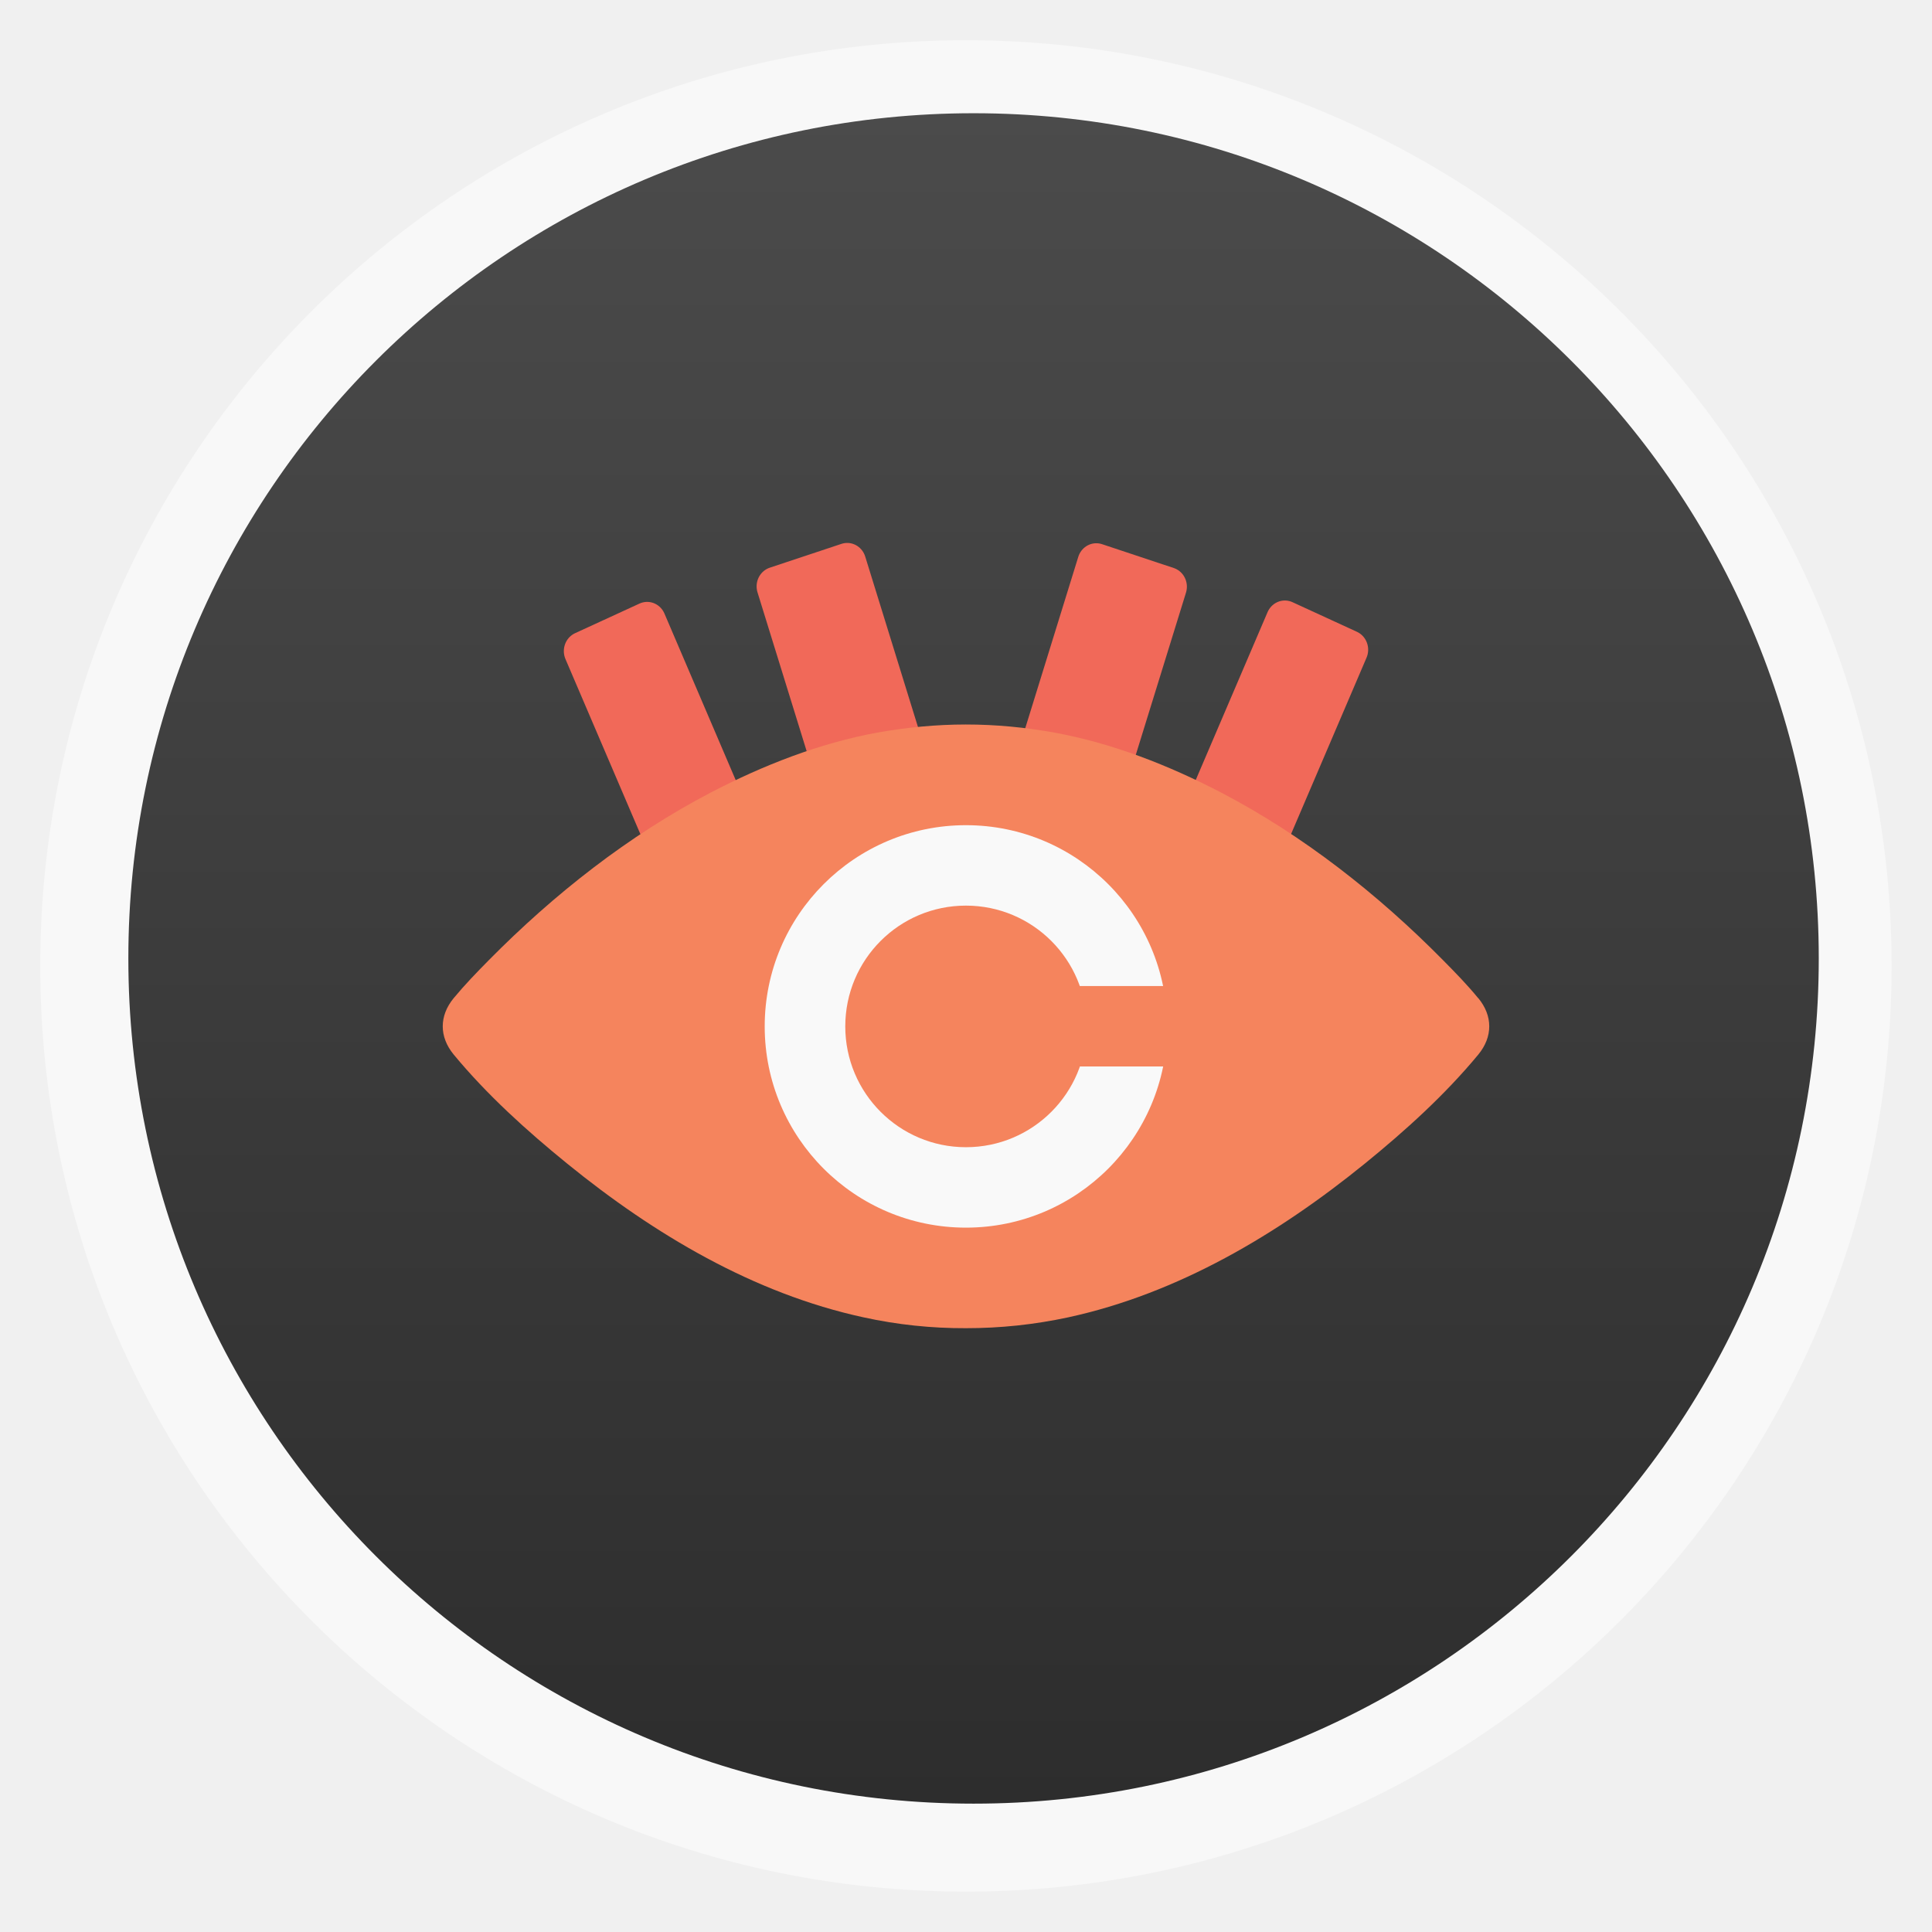
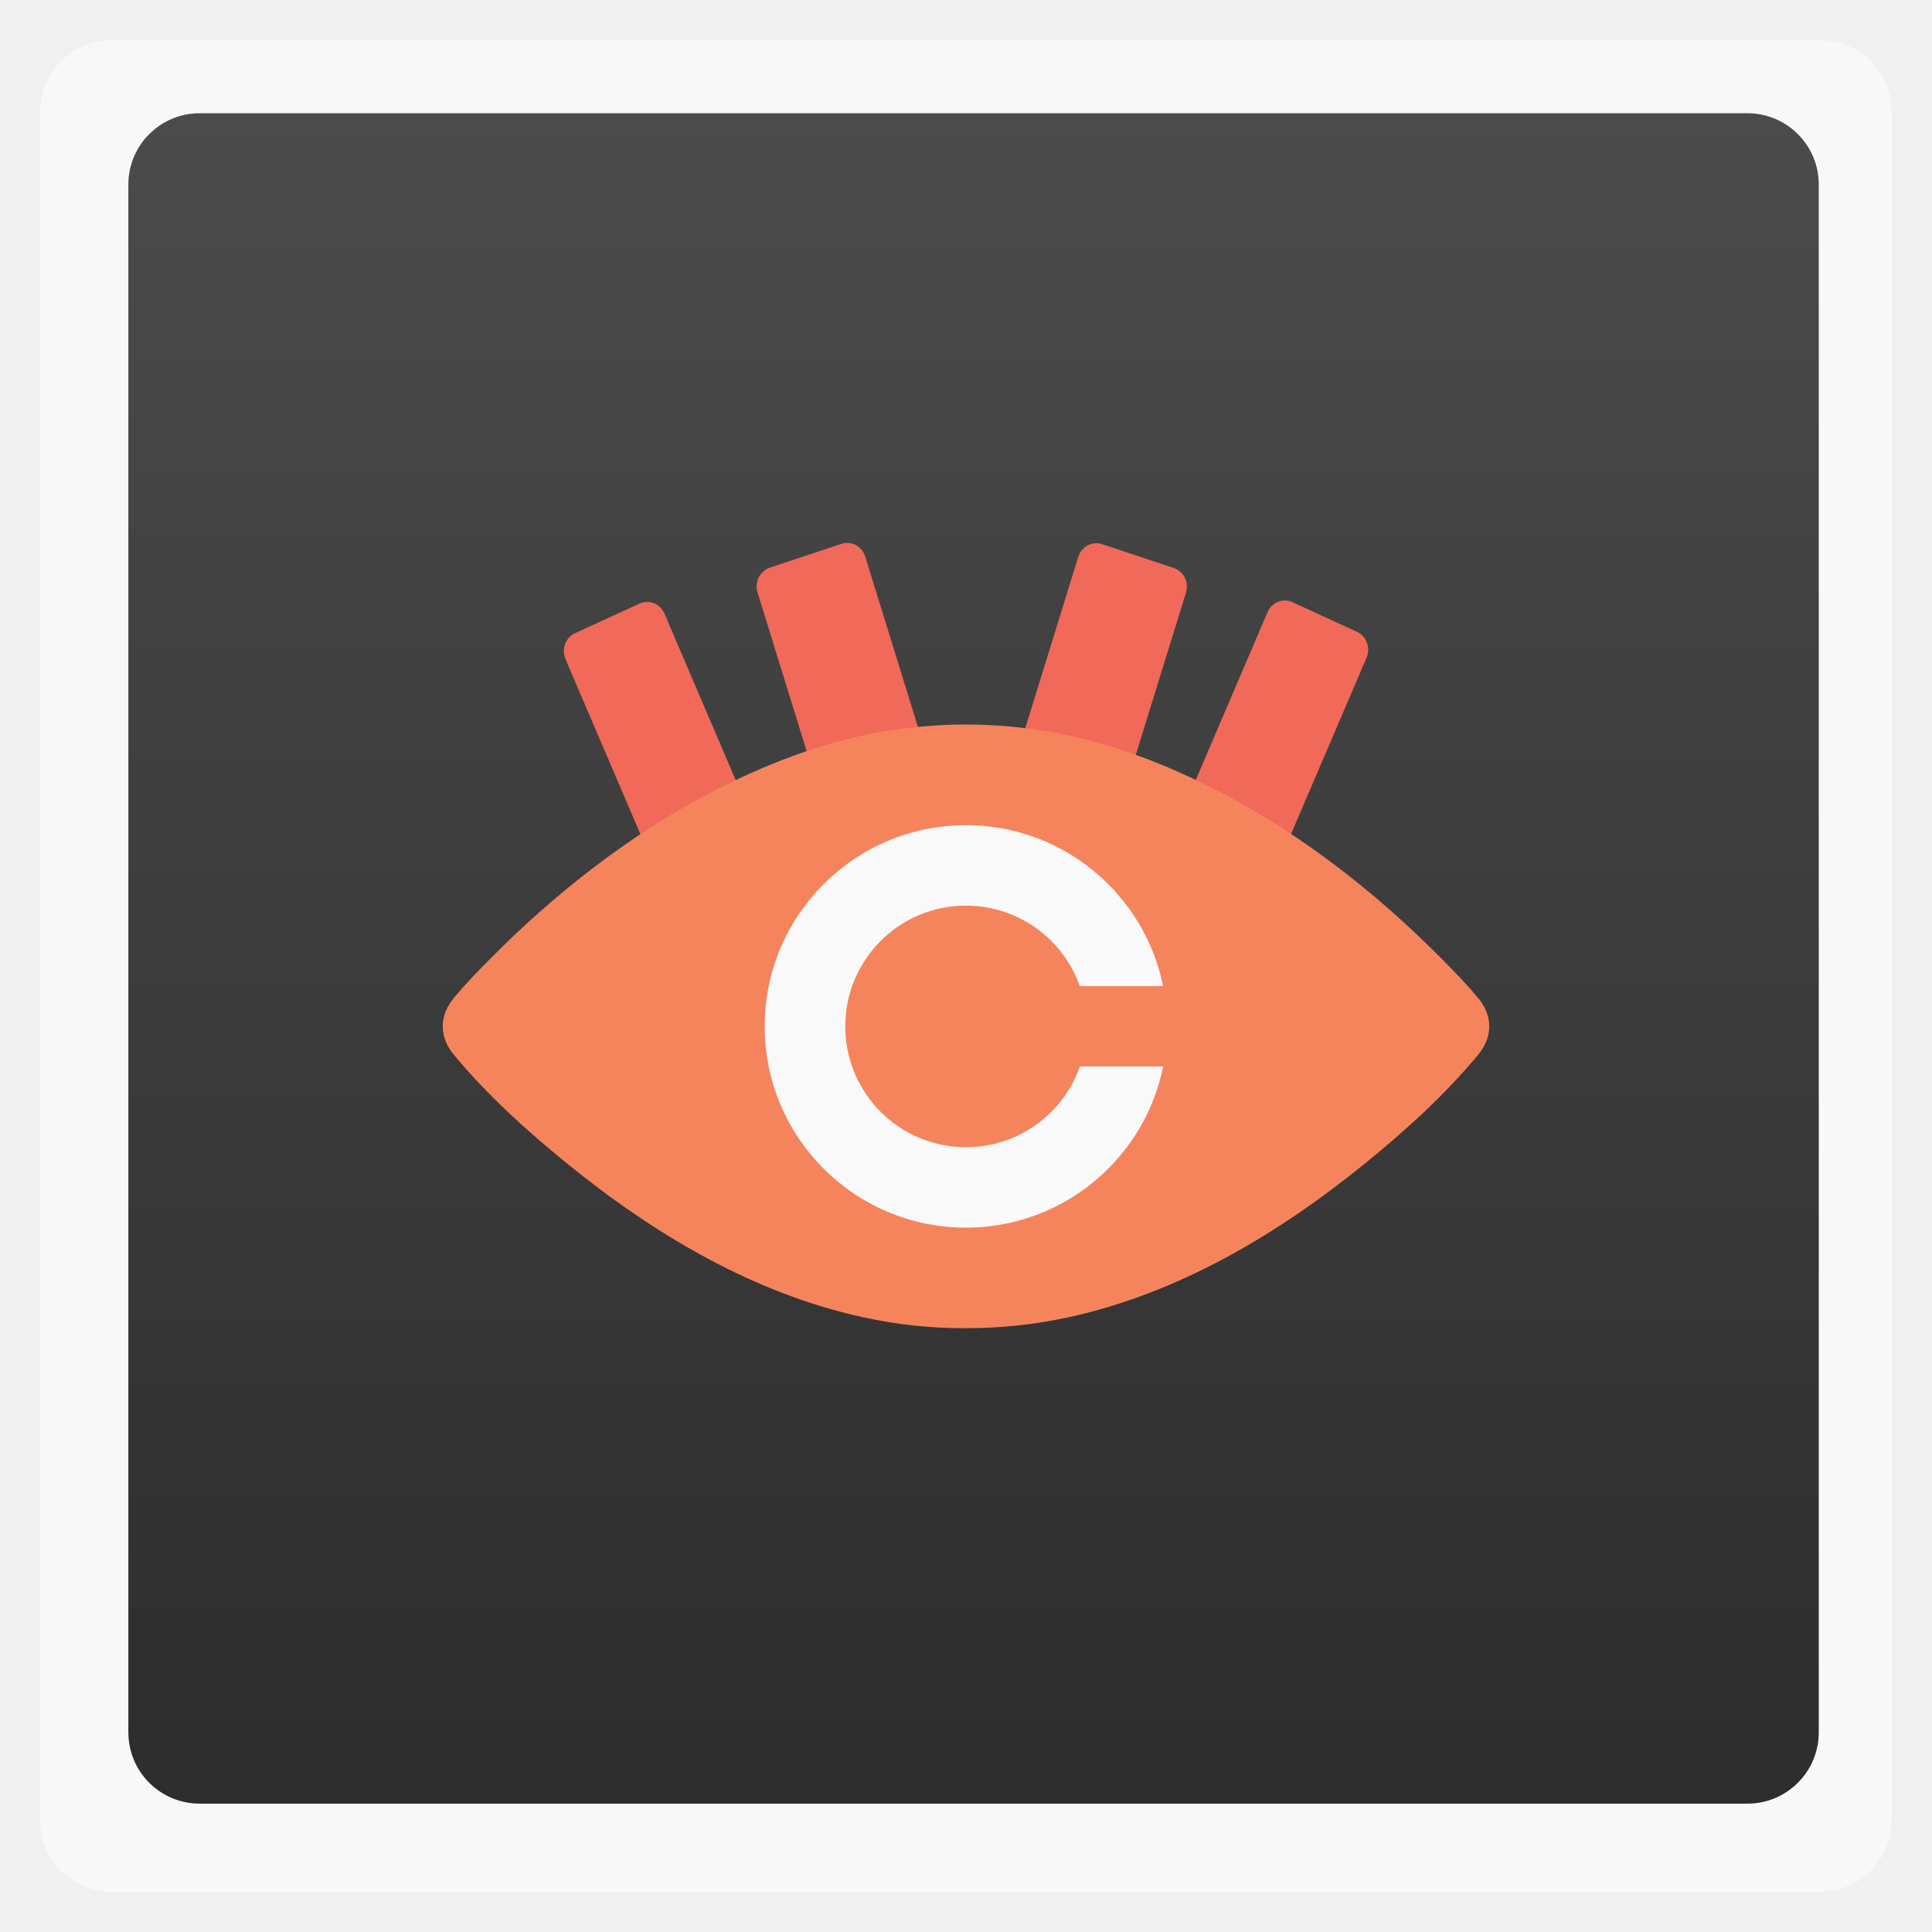
<svg xmlns="http://www.w3.org/2000/svg" xmlns:xlink="http://www.w3.org/1999/xlink" width="48" viewBox="0 0 13.547 13.547" height="48">
  <defs>
    <linearGradient id="linearGradient4460">
      <stop offset="0" style="stop-color:#2d2d2d" />
      <stop offset="1" style="stop-color:#4b4b4b" />
    </linearGradient>
    <linearGradient gradientTransform="matrix(1.10525 0 0 1.10525 -134.2254 -295.8151)" xlink:href="#linearGradient4460" id="linearGradient3863" y1="279.096" y2="268.33" gradientUnits="userSpaceOnUse" x2="0" />
  </defs>
  <g style="fill-rule:evenodd">
-     <rect width="12.982" x=".282" y=".282" rx="6.491" height="12.982" style="opacity:.5;fill:#fff" />
-     <rect width="11.853" x=".9" y=".794" rx="5.926" height="11.853" style="fill:url(#linearGradient3863)" />
+     <rect width="12.982" x=".282" y=".282" rx="0.5" height="12.982" style="opacity:.5;fill:#fff" />
+     <rect width="11.853" x=".9" y=".794" rx="0.5" height="11.853" style="fill:url(#linearGradient3863)" />
  </g>
  <g style="stroke-width:7.552;stroke-linecap:round;stroke:#f16959;stroke-linejoin:round;fill:#f16959">
    <g transform="matrix(.03514 0 0 .03642 2.44422 9.30581)">
      <rect width="14.056" x="95.485" y="-100.034" height="49.534" transform="matrix(.91412 -.40543 .40543 .91413 0 0)" />
      <rect width="14.056" x="-129.65" y="-200.177" height="49.534" transform="matrix(-.91412 -.40543 -.40543 .91413 0 0)" />
    </g>
    <g transform="matrix(.03514 0 0 .03642 2.44422 9.30581)">
      <rect width="15.019" x="124.682" y="-109.785" height="36.557" transform="matrix(.95222 -.30542 .30542 .95222 0 0)" />
      <rect width="15.019" x="-112.147" y="-185.685" height="36.557" transform="matrix(-.95222 -.30542 -.30542 .95222 0 0)" />
    </g>
  </g>
  <g transform="translate(0 .14111)">
    <path style="fill:#f5845d" d="M 10.365,6.858 C 10.289,6.765 10.204,6.678 10.119,6.592 9.662,6.129 9.137,5.716 8.562,5.416 8.195,5.225 7.802,5.071 7.395,4.996 7.188,4.959 6.985,4.939 6.772,4.939 6.565,4.939 6.357,4.959 6.15,4.996 5.743,5.071 5.351,5.225 4.984,5.416 4.409,5.716 3.884,6.129 3.427,6.592 3.342,6.678 3.258,6.765 3.181,6.858 c -0.102,0.124 -0.102,0.271 0,0.395 0.234,0.283 0.513,0.535 0.796,0.765 0.61,0.496 1.308,0.911 2.078,1.078 0.238,0.052 0.477,0.077 0.717,0.076 0.242,2.653e-4 0.48,-0.025 0.718,-0.076 0.77,-0.167 1.469,-0.582 2.08,-1.078 0.283,-0.23 0.562,-0.482 0.796,-0.765 0.102,-0.124 0.102,-0.271 -1e-4,-0.395 z" />
    <path style="fill:#f9f9f9" d="m 8.184,7.056 c 0,0.779 -0.632,1.411 -1.411,1.411 -0.779,0 -1.411,-0.632 -1.411,-1.411 0,-0.779 0.632,-1.411 1.411,-1.411 0.779,0 1.411,0.632 1.411,1.411 z" />
  </g>
  <g style="fill:#f5845d" transform="translate(0 .14111)">
    <path d="m 6.773,6.209 c -0.468,0 -0.846,0.379 -0.846,0.847 0,0.468 0.379,0.847 0.846,0.847 0.468,0 0.847,-0.379 0.847,-0.847 0,-0.468 -0.379,-0.847 -0.847,-0.847 z" />
    <path d="m 7.056,6.773 1.411,0 0,0.564 -1.411,0 c 0,-0.282 0,-0.282 0,-0.564 z" />
  </g>
</svg>
